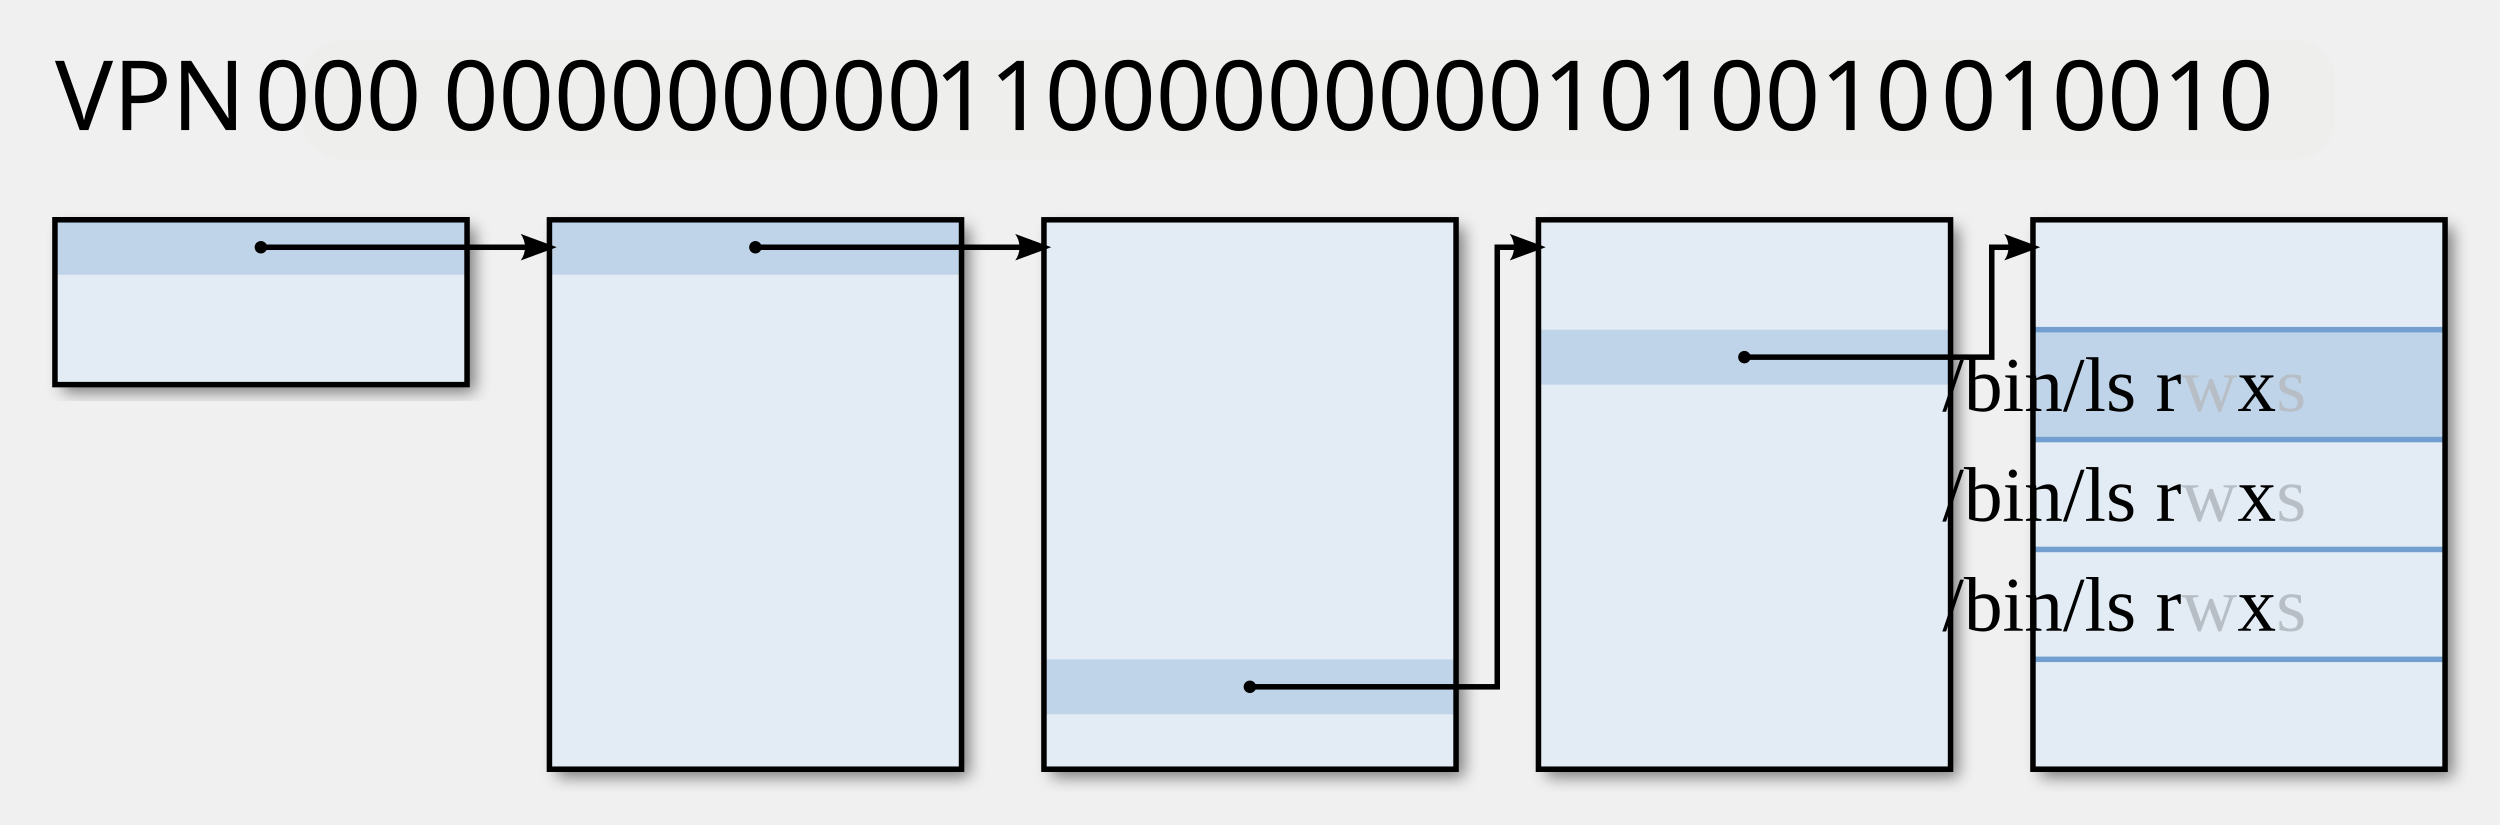
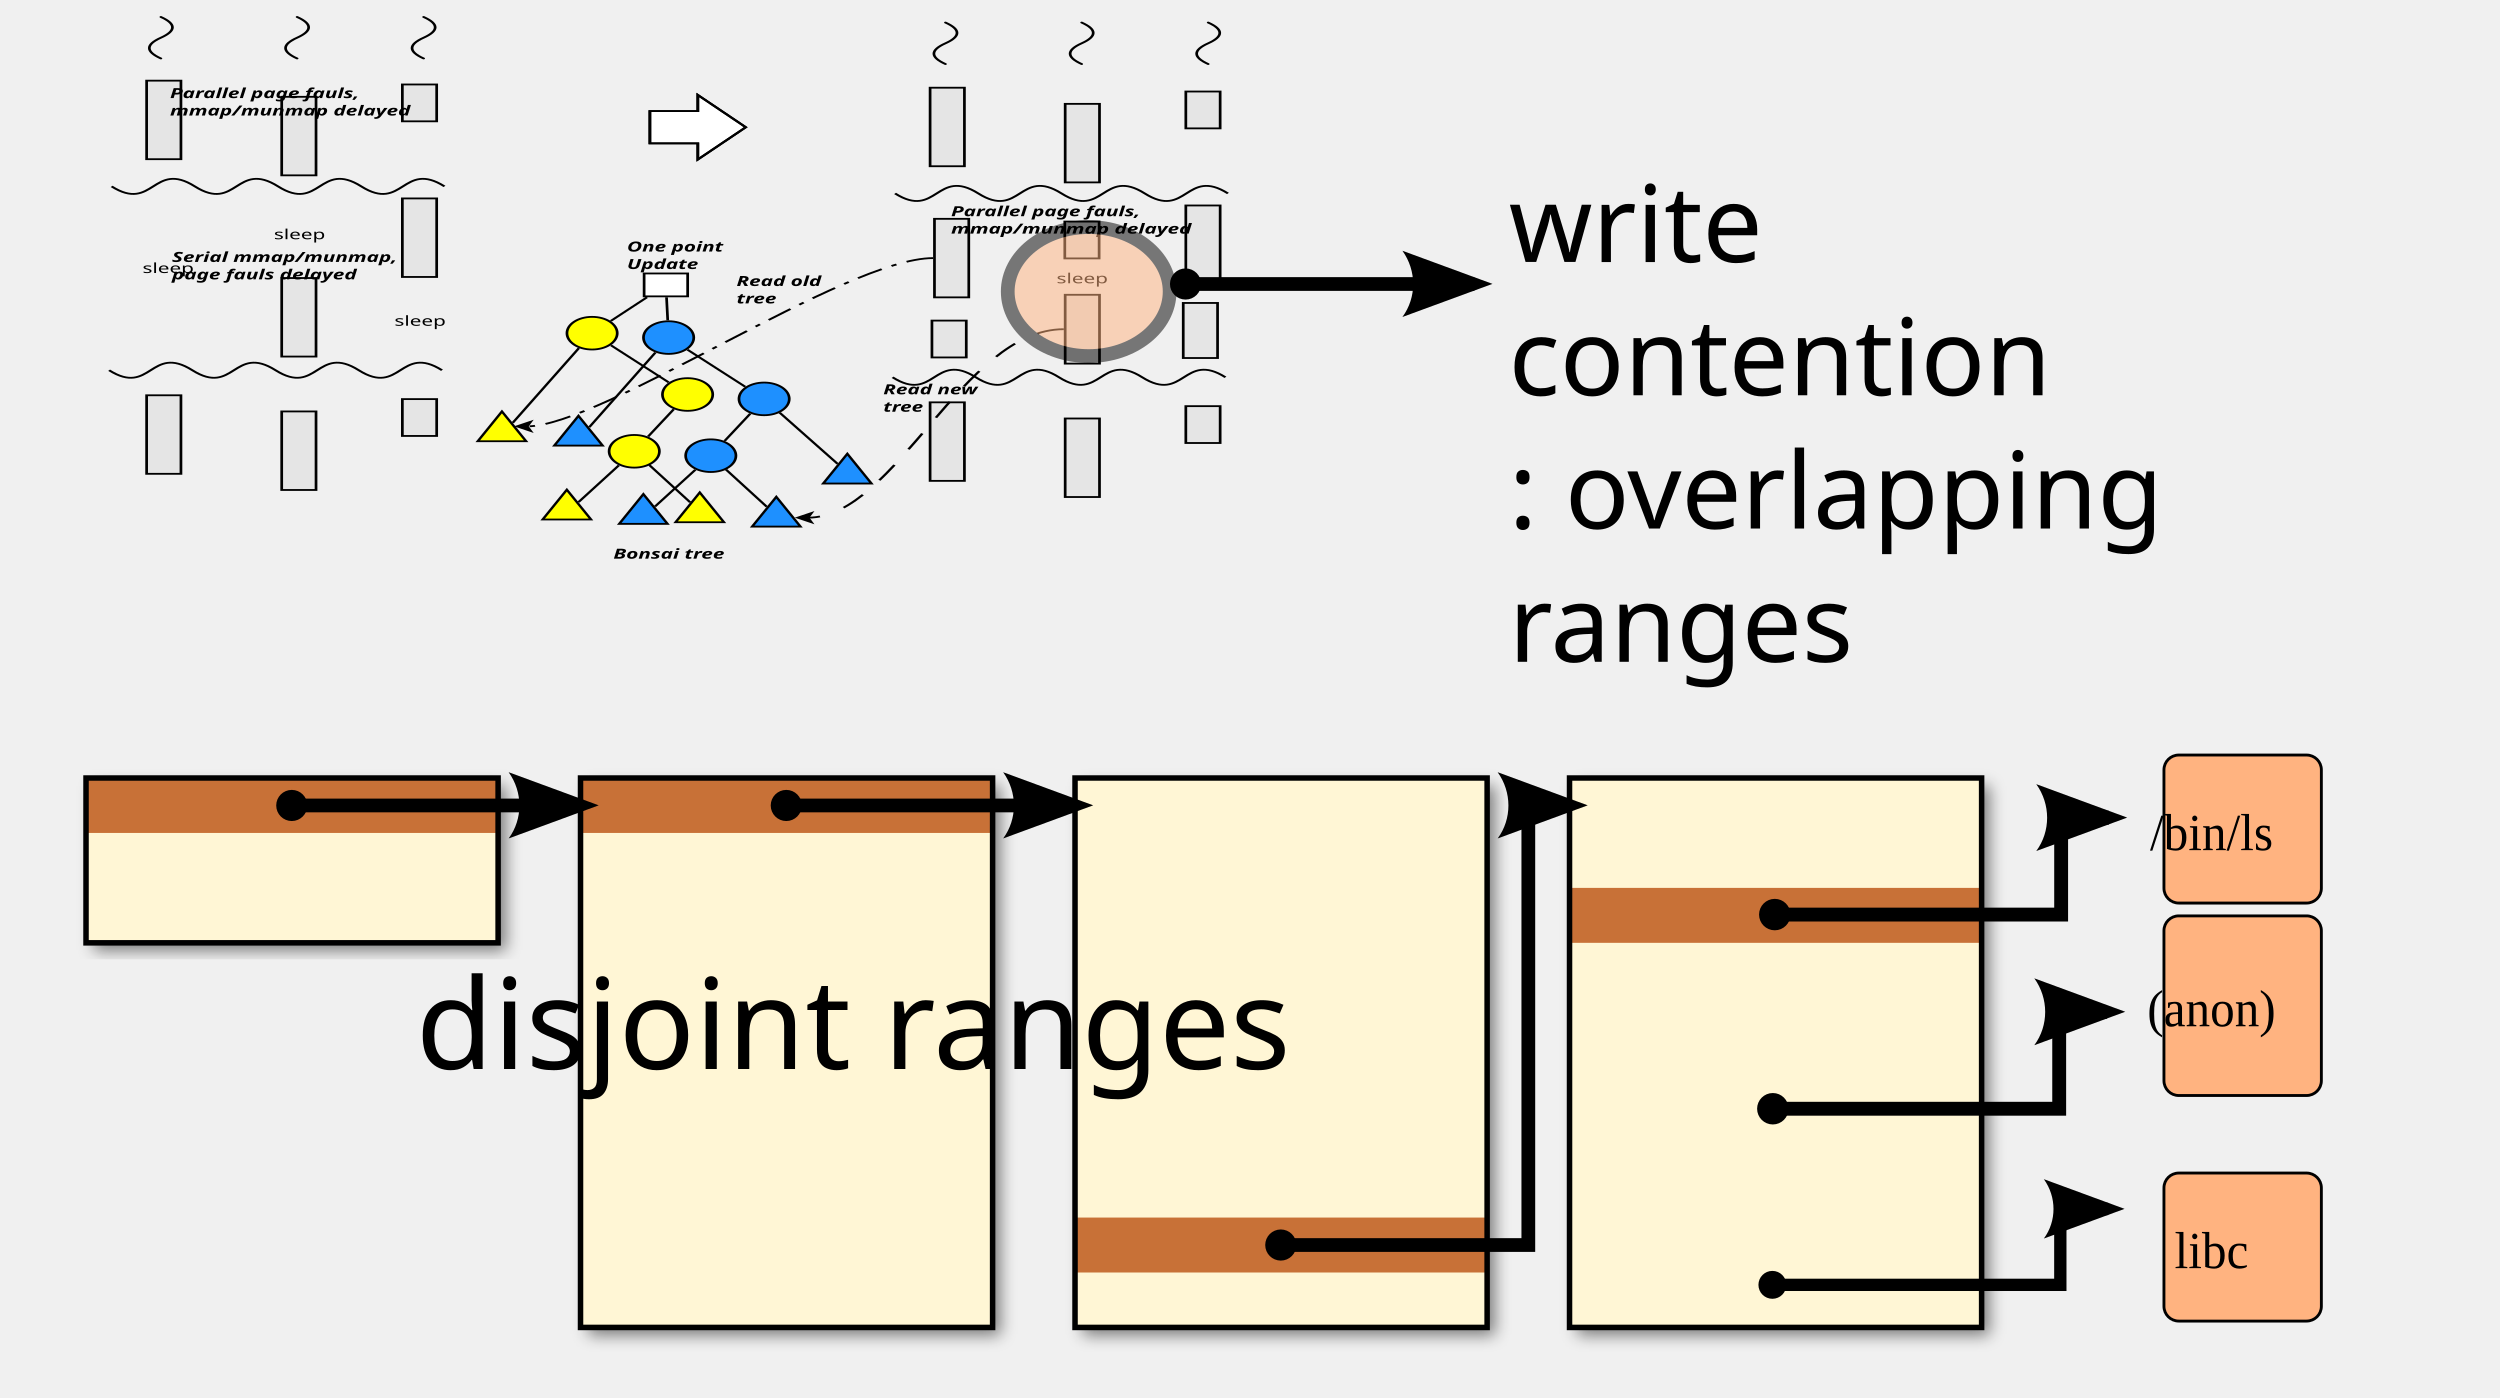
- <svg xmlns="http://www.w3.org/2000/svg" xmlns:xlink="http://www.w3.org/1999/xlink" width="322.441" height="106.299" id="svg2" version="1.1">
+ <svg xmlns="http://www.w3.org/2000/svg" xmlns:xlink="http://www.w3.org/1999/xlink" width="322.441" height="180.299" id="svg2" version="1.1">
  <defs id="defs4">
    <marker orient="auto" refY="0" refX="0" id="DotS" style="overflow:visible">
      <path id="path6905" d="m -2.5,-1 c 0,2.76 -2.24,5 -5,5 -2.76,0 -5,-2.24 -5,-5 0,-2.76 2.24,-5 5,-5 2.76,0 5,2.24 5,5 z" style="fill-rule:evenodd;stroke:#000000;stroke-width:1pt" transform="matrix(0.2,0,0,0.2,1.48,0.2)" />
    </marker>
    <marker orient="auto" refY="0" refX="0" id="Arrow2Mend" style="overflow:visible">
      <path id="path3843" style="font-size:12px;fill-rule:evenodd;stroke-width:0.625;stroke-linejoin:round" d="M 8.719,4.034 -2.207,0.016 8.719,-4.002 c -1.745,2.372 -1.735,5.617 -6e-7,8.035 z" transform="scale(-0.6,-0.6)" />
    </marker>
-     <filter id="filter9186" style="color-interpolation-filters:sRGB;">
+     <filter id="filter9186" style="color-interpolation-filters:sRGB">
      <feFlood id="feFlood9188" flood-opacity="0.5" flood-color="rgb(0,0,0)" result="flood" />
      <feComposite id="feComposite9190" in2="SourceGraphic" in="flood" operator="in" result="composite1" />
-       <feGaussianBlur id="feGaussianBlur9192" in="composite" stdDeviation="1" result="blur" />
+       <feGaussianBlur id="feGaussianBlur9192" stdDeviation="1" result="blur" />
      <feOffset id="feOffset9194" dx="1" dy="1" result="offset" />
    </filter>
-     <filter id="filter9200" style="color-interpolation-filters:sRGB;">
+     <filter id="filter9200" style="color-interpolation-filters:sRGB">
      <feFlood id="feFlood9202" flood-opacity="0.5" flood-color="rgb(0,0,0)" result="flood" />
      <feComposite id="feComposite9204" in2="SourceGraphic" in="flood" operator="in" result="composite1" />
-       <feGaussianBlur id="feGaussianBlur9206" in="composite" stdDeviation="1" result="blur" />
+       <feGaussianBlur id="feGaussianBlur9206" stdDeviation="1" result="blur" />
      <feOffset id="feOffset9208" dx="1" dy="1" result="offset" />
    </filter>
  </defs>
-   <g id="layer1" transform="translate(2.532799,31.3862)" style="display:inline">
-     <rect style="color:#000000;fill:#eeeeec;fill-opacity:1;stroke:none;stroke-width:0.709;marker:none;visibility:visible;display:inline;overflow:visible;enable-background:accumulate" id="rect5927" width="262.205" height="15.298" x="36.444" y="-26.157" ry="5" />
-     <text xml:space="preserve" style="font-size:12.5px;font-style:normal;font-variant:normal;font-weight:normal;font-stretch:normal;text-align:start;line-height:125%;letter-spacing:0px;word-spacing:0px;writing-mode:lr-tb;text-anchor:start;fill:#000000;fill-opacity:1;stroke:none;font-family:Minion Pro;-inkscape-font-specification:Minion Pro" x="4.554" y="-14.614" id="text3071">
-       <tspan id="tspan3073" x="4.554" y="-14.614">VPN</tspan>
-     </text>
-     <text xml:space="preserve" style="font-size:12.5px;font-style:normal;font-variant:normal;font-weight:300;font-stretch:normal;text-align:center;line-height:125%;letter-spacing:0px;word-spacing:0px;writing-mode:lr-tb;text-anchor:middle;fill:#000000;fill-opacity:1;stroke:none;font-family:Minion Pro;-inkscape-font-specification:Minion Pro" x="49.202" y="-14.614" id="text3075">
-       <tspan id="tspan3077" x="49.202" y="-14.614">000</tspan>
-     </text>
-     <text xml:space="preserve" style="font-size:12.5px;font-style:normal;font-variant:normal;font-weight:300;font-stretch:normal;text-align:center;line-height:125%;letter-spacing:0px;word-spacing:0px;writing-mode:lr-tb;text-anchor:middle;fill:#000000;fill-opacity:1;stroke:none;font-family:Minion Pro;-inkscape-font-specification:Minion Pro" x="94.924" y="-14.614" id="text3079">
-       <tspan id="tspan3081" x="94.924" y="-14.614">000000000</tspan>
-     </text>
-     <text xml:space="preserve" style="font-size:12.5px;font-style:normal;font-variant:normal;font-weight:300;font-stretch:normal;text-align:center;line-height:125%;letter-spacing:0px;word-spacing:0px;writing-mode:lr-tb;text-anchor:middle;fill:#000000;fill-opacity:1;stroke:none;font-family:Minion Pro;-inkscape-font-specification:Minion Pro" x="158.241" y="-14.614" id="text3083">
-       <tspan id="tspan3085" x="158.241" y="-14.614">110000000</tspan>
-     </text>
-     <text xml:space="preserve" style="font-size:12.5px;font-style:normal;font-variant:normal;font-weight:300;font-stretch:normal;text-align:center;line-height:125%;letter-spacing:0px;word-spacing:0px;writing-mode:lr-tb;text-anchor:middle;fill:#000000;fill-opacity:1;stroke:none;font-family:Minion Pro;-inkscape-font-specification:Minion Pro" x="222.483" y="-14.614" id="text3087">
-       <tspan id="tspan3089" x="222.483" y="-14.614">001010010</tspan>
-     </text>
-     <text xml:space="preserve" style="font-size:12.5px;font-style:normal;font-variant:normal;font-weight:300;font-stretch:normal;text-align:center;line-height:125%;letter-spacing:0px;word-spacing:0px;writing-mode:lr-tb;text-anchor:middle;fill:#000000;fill-opacity:1;stroke:none;font-family:Minion Pro;-inkscape-font-specification:Minion Pro" x="277.388" y="-14.614" id="text3091">
-       <tspan id="tspan3093" x="277.388" y="-14.614">010010</tspan>
-     </text>
-     <g id="g6786" transform="translate(-7.086614,120.4725)">
-       <use x="0" y="0" xlink:href="#rect5742" id="use9136" style="filter:url(#filter9186)" />
-       <rect y="-144.772" x="-73.399" height="70.866" width="53.15" id="rect5742" style="color:#000000;fill:#e3ecf5;fill-opacity:1;stroke:none;stroke-width:0.709;marker:none;visibility:visible;display:inline;overflow:visible;enable-background:accumulate" />
-     </g>
-     <rect style="color:#000000;fill:#c0d4e9;fill-opacity:1;fill-rule:nonzero;stroke:none;stroke-width:0.709;marker:none;visibility:visible;display:inline;overflow:visible;enable-background:accumulate" id="rect3892" width="53.15" height="7.087" x="-80.486" y="-20.756" />
-     <rect y="-24.299" x="-80.486" height="70.866" width="53.15" id="rect2987" style="color:#000000;fill:none;stroke:#000000;stroke-width:0.709;stroke-linecap:round;stroke-linejoin:miter;stroke-miterlimit:4;stroke-opacity:1;stroke-dasharray:none;stroke-dashoffset:0;marker:none;visibility:visible;display:inline;overflow:visible;enable-background:accumulate" />
-     <g id="use6790" transform="translate(74.40944,141.7323)">
-       <use x="0" y="0" xlink:href="#rect6802" id="use9198" style="filter:url(#filter9200)" />
-       <rect style="color:#000000;fill:#e3ecf5;fill-opacity:1;stroke:none;stroke-width:0.709;marker:none;visibility:visible;display:inline;overflow:visible;enable-background:accumulate" id="rect6802" width="53.15" height="21.26" x="-69.856" y="-144.772" />
-     </g>
-     <use x="0" y="0" xlink:href="#rect3892" id="use6794" transform="translate(85.03937,17.71651)" width="990" height="765" />
-     <rect style="color:#000000;fill:none;stroke:#000000;stroke-width:0.709;stroke-linecap:round;stroke-linejoin:miter;stroke-miterlimit:4;stroke-opacity:1;stroke-dasharray:none;stroke-dashoffset:0;marker:none;visibility:visible;display:inline;overflow:visible;enable-background:accumulate" id="use6792" width="53.15" height="21.26" x="4.554" y="-3.04" />
-     <use x="0" y="0" xlink:href="#g6786" id="use6830" transform="translate(148.8189,21.25984)" width="990" height="765" />
-     <use x="0" y="0" xlink:href="#rect3892" id="use8464" transform="translate(148.8189,17.71651)" width="990" height="765" />
-     <use x="0" y="0" xlink:href="#rect2987" id="use8460" transform="translate(148.8189,21.25984)" width="990" height="765" />
-     <use x="0" y="0" xlink:href="#g6786" id="use8462" transform="translate(212.5984,21.25984)" width="990" height="765" />
-     <use height="765" width="990" transform="translate(212.5984,74.40945)" id="use8670" xlink:href="#rect3892" y="0" x="0" />
-     <use x="0" y="0" xlink:href="#rect2987" id="use8666" transform="translate(212.5984,21.25965)" width="495" height="990" />
-     <path id="path8668" d="m 94.908,0.504 37.205,1.8e-4" style="fill:none;stroke:#000000;stroke-width:0.709;stroke-linecap:butt;stroke-linejoin:miter;stroke-miterlimit:4;stroke-opacity:1;stroke-dasharray:none;marker-start:url(#DotS);marker-end:url(#Arrow2Mend)" />
-     <use height="765" width="990" transform="translate(276.3779,21.25984)" id="use8674" xlink:href="#g6786" y="0" x="0" />
-     <use x="0" y="0" xlink:href="#rect3892" id="use9078" transform="translate(276.3779,31.88976)" width="990" height="765" />
-     <use height="990" width="495" transform="translate(276.3779,21.25965)" id="use8676" xlink:href="#rect2987" y="0" x="0" />
-     <path style="fill:none;stroke:#000000;stroke-width:0.709;stroke-linecap:butt;stroke-linejoin:miter;stroke-miterlimit:4;stroke-opacity:1;stroke-dasharray:none;marker-start:url(#DotS);marker-end:url(#Arrow2Mend)" d="m 31.129,0.504 37.205,1.8e-4" id="path6832" />
-     <path style="fill:none;stroke:#000000;stroke-width:0.709;stroke-linecap:butt;stroke-linejoin:miter;stroke-miterlimit:4;stroke-opacity:1;stroke-dasharray:none;marker-start:url(#DotS);marker-end:url(#Arrow2Mend)" d="m 158.688,57.196 31.89,0 0,-56.693 5.315,0" id="path8672" />
-     <use x="0" y="0" xlink:href="#g6786" id="use9080" transform="translate(340.1575,21.25984)" width="990" height="765" />
-     <rect y="11.133" x="259.672" height="14.173" width="53.15" id="use9110" style="color:#000000;fill:#c0d4e9;fill-opacity:1;fill-rule:nonzero;stroke:none;stroke-width:0.709;marker:none;visibility:visible;display:inline;overflow:visible;enable-background:accumulate" />
-     <path style="fill:none;stroke:#729fcf;stroke-width:0.709;stroke-linecap:butt;stroke-linejoin:miter;stroke-miterlimit:4;stroke-opacity:1;stroke-dasharray:none" d="m 259.672,11.133 53.15,0" id="path9128" />
-     <path id="path9130" d="m 259.672,25.307 53.15,0" style="fill:none;stroke:#729fcf;stroke-width:0.709;stroke-linecap:butt;stroke-linejoin:miter;stroke-miterlimit:4;stroke-opacity:1;stroke-dasharray:none" />
-     <path style="fill:none;stroke:#729fcf;stroke-width:0.709;stroke-linecap:butt;stroke-linejoin:miter;stroke-miterlimit:4;stroke-opacity:1;stroke-dasharray:none" d="m 259.672,39.48 53.15,0" id="path9132" />
-     <path id="path9134" d="m 259.672,53.653 53.15,0" style="fill:none;stroke:#729fcf;stroke-width:0.709;stroke-linecap:butt;stroke-linejoin:miter;stroke-miterlimit:4;stroke-opacity:1;stroke-dasharray:none" />
-     <use x="0" y="0" xlink:href="#rect2987" id="use9082" transform="translate(340.1575,21.25965)" width="495" height="990" />
-     <path id="path9084" d="m 222.467,14.677 31.89,0 0,-14.173 5.315,0" style="fill:none;stroke:#000000;stroke-width:0.709;stroke-linecap:butt;stroke-linejoin:miter;stroke-miterlimit:4;stroke-opacity:1;stroke-dasharray:none;marker-start:url(#DotS);marker-end:url(#Arrow2Mend)" />
-     <text xml:space="preserve" style="font-size:10px;font-style:normal;font-variant:normal;font-weight:300;font-stretch:normal;text-align:center;line-height:125%;letter-spacing:0px;word-spacing:0px;writing-mode:lr-tb;text-anchor:middle;fill:#000000;fill-opacity:1;stroke:none;font-family:Times New Roman;-inkscape-font-specification:Times New Roman" x="286.454" y="21.623" id="text9086">
-       <tspan id="tspan9088" x="286.454" y="21.623">/bin/ls r<tspan style="fill:#b7bec5;fill-opacity:1" id="tspan9090">w</tspan>x<tspan style="fill:#b7bec5;fill-opacity:1" id="tspan9108">s</tspan>
-       </tspan>
-     </text>
-     <use x="0" y="0" xlink:href="#text9086" id="use9124" transform="translate(4.0513502e-8,14.17322)" width="495" height="990" />
-     <use height="990" width="495" transform="translate(4.0513502e-8,28.34645)" id="use9126" xlink:href="#text9086" y="0" x="0" />
+   <g id="layer1" transform="translate(2.532799,105.3862)" style="display:inline">
+     <g id="use6790" transform="translate(78.41638,139.7288)" style="fill:#fff6d5">
+       <use x="0" y="0" xlink:href="#rect6802" id="use9198" style="fill:#fff6d5;filter:url(#filter9200)" width="100%" height="100%" />
+       <rect style="color:#000000;display:inline;overflow:visible;visibility:visible;fill:#fff6d5;fill-opacity:1;stroke:none;stroke-width:0.709;marker:none;enable-background:accumulate" id="rect6802" width="53.15" height="21.26" x="-69.856" y="-144.772" />
+     </g>
+     <rect y="-5.043" x="8.561" height="7.087" width="53.15" id="use6794" style="color:#000000;display:inline;overflow:visible;visibility:visible;fill:#c87137;fill-opacity:1;fill-rule:nonzero;stroke:none;stroke-width:0.709;marker:none;enable-background:accumulate" />
+     <rect style="color:#000000;display:inline;overflow:visible;visibility:visible;fill:none;stroke:#000000;stroke-width:0.709;stroke-linecap:round;stroke-linejoin:miter;stroke-miterlimit:4;stroke-dasharray:none;stroke-dashoffset:0;stroke-opacity:1;marker:none;enable-background:accumulate" id="use6792" width="53.15" height="21.26" x="8.561" y="-5.043" />
+     <g transform="translate(145.7392,139.7288)" id="use6830" style="fill:#fff6d5">
+       <rect style="color:#000000;display:inline;overflow:visible;visibility:visible;fill:#fff6d5;fill-opacity:1;stroke:none;stroke-width:0.709;marker:none;filter:url(#filter9186);enable-background:accumulate" id="use4356" width="53.15" height="70.866" x="-73.399" y="-144.772" />
+       <rect style="color:#000000;display:inline;overflow:visible;visibility:visible;fill:#fff6d5;fill-opacity:1;stroke:none;stroke-width:0.709;marker:none;enable-background:accumulate" id="rect4358" width="53.15" height="70.866" x="-73.399" y="-144.772" />
+     </g>
+     <rect y="-5.043" x="72.34" height="7.087" width="53.15" id="use8464" style="color:#000000;display:inline;overflow:visible;visibility:visible;fill:#c87137;fill-opacity:1;fill-rule:nonzero;stroke:none;stroke-width:0.709;marker:none;enable-background:accumulate" />
+     <rect style="color:#000000;display:inline;overflow:visible;visibility:visible;fill:none;stroke:#000000;stroke-width:0.709;stroke-linecap:round;stroke-linejoin:miter;stroke-miterlimit:4;stroke-dasharray:none;stroke-dashoffset:0;stroke-opacity:1;marker:none;enable-background:accumulate" id="use8460" width="53.15" height="70.866" x="72.34" y="-5.043" />
+     <g transform="translate(209.5188,139.7288)" id="use8462" style="fill:#fff6d5">
+       <rect style="color:#000000;display:inline;overflow:visible;visibility:visible;fill:#fff6d5;fill-opacity:1;stroke:none;stroke-width:0.709;marker:none;filter:url(#filter9186);enable-background:accumulate" id="use4362" width="53.15" height="70.866" x="-73.399" y="-144.772" />
+       <rect style="color:#000000;display:inline;overflow:visible;visibility:visible;fill:#fff6d5;fill-opacity:1;stroke:none;stroke-width:0.709;marker:none;enable-background:accumulate" id="rect4364" width="53.15" height="70.866" x="-73.399" y="-144.772" />
+     </g>
+     <rect y="51.65" x="136.12" height="7.087" width="53.15" id="use8670" style="color:#000000;display:inline;overflow:visible;visibility:visible;fill:#c87137;fill-opacity:1;fill-rule:nonzero;stroke:none;stroke-width:0.709;marker:none;enable-background:accumulate" />
+     <rect style="color:#000000;display:inline;overflow:visible;visibility:visible;fill:none;stroke:#000000;stroke-width:0.709;stroke-linecap:round;stroke-linejoin:miter;stroke-miterlimit:4;stroke-dasharray:none;stroke-dashoffset:0;stroke-opacity:1;marker:none;enable-background:accumulate" id="use8666" width="53.15" height="70.866" x="136.12" y="-5.043" />
+     <path id="path8668" d="m 98.915,-1.5 37.205,1.8e-4" style="fill:none;stroke:#000000;stroke-width:1.772;stroke-linecap:butt;stroke-linejoin:miter;stroke-miterlimit:3.5;stroke-dasharray:none;stroke-dashoffset:0;stroke-opacity:1;marker-start:url(#DotS);marker-end:url(#Arrow2Mend)" />
+     <g transform="translate(273.2983,139.7288)" id="use8674" style="fill:#fff6d5">
+       <rect style="color:#000000;display:inline;overflow:visible;visibility:visible;fill:#fff6d5;fill-opacity:1;stroke:none;stroke-width:0.709;marker:none;filter:url(#filter9186);enable-background:accumulate" id="use4368" width="53.15" height="70.866" x="-73.399" y="-144.772" />
+       <rect style="color:#000000;display:inline;overflow:visible;visibility:visible;fill:#fff6d5;fill-opacity:1;stroke:none;stroke-width:0.709;marker:none;enable-background:accumulate" id="rect4370" width="53.15" height="70.866" x="-73.399" y="-144.772" />
+     </g>
+     <rect y="9.13" x="199.899" height="7.087" width="53.15" id="use9078" style="color:#000000;display:inline;overflow:visible;visibility:visible;fill:#c87137;fill-opacity:1;fill-rule:nonzero;stroke:none;stroke-width:0.709;marker:none;enable-background:accumulate" />
+     <rect style="color:#000000;display:inline;overflow:visible;visibility:visible;fill:none;stroke:#000000;stroke-width:0.709;stroke-linecap:round;stroke-linejoin:miter;stroke-miterlimit:4;stroke-dasharray:none;stroke-dashoffset:0;stroke-opacity:1;marker:none;enable-background:accumulate" id="use8676" width="53.15" height="70.866" x="199.899" y="-5.043" />
+     <path style="fill:none;stroke:#000000;stroke-width:1.772;stroke-linecap:butt;stroke-linejoin:miter;stroke-miterlimit:3.5;stroke-dasharray:none;stroke-dashoffset:0;stroke-opacity:1;marker-start:url(#DotS);marker-end:url(#Arrow2Mend)" d="m 35.136,-1.5 37.205,1.8e-4" id="path6832" />
+     <path style="fill:none;stroke:#000000;stroke-width:1.772;stroke-linecap:butt;stroke-linejoin:miter;stroke-miterlimit:3.5;stroke-dasharray:none;stroke-dashoffset:0;stroke-opacity:1;marker-start:url(#DotS);marker-end:url(#Arrow2Mend)" d="m 162.695,55.193 31.89,0 0,-56.693 5.315,0" id="path8672" />
+     <path id="path9084" d="m 226.407,12.573 36.899,0 0,-12.492 6.15,0" style="fill:none;stroke:#000000;stroke-width:1.789;stroke-linecap:butt;stroke-linejoin:miter;stroke-miterlimit:3.5;stroke-dasharray:none;stroke-dashoffset:0;stroke-opacity:1;marker-start:url(#DotS);marker-end:url(#Arrow2Mend)" />
+     <rect ry="1.909" y="-8.004" x="276.566" height="19.092" width="20.303" id="rect5798" style="color:#000000;display:inline;overflow:visible;visibility:visible;fill:#ffb380;fill-opacity:1;fill-rule:nonzero;stroke:#000000;stroke-width:0.371;stroke-linecap:round;stroke-linejoin:miter;stroke-miterlimit:4;stroke-dasharray:none;stroke-dashoffset:0;stroke-opacity:1;marker:none;enable-background:accumulate" />
+     <text id="text5800" y="4.139" x="295.514" style="font-style:normal;font-variant:normal;font-weight:normal;font-stretch:normal;font-size:6.537px;line-height:125%;font-family:cmr10;-inkscape-font-specification:cmr10;text-align:center;letter-spacing:0px;word-spacing:0px;text-anchor:middle;display:inline;fill:#000000;fill-opacity:1;stroke:none" xml:space="preserve" transform="scale(0.9705903,1.030301)">
+       <tspan id="tspan5804" y="4.139" x="295.514" style="font-size:6.537px;font-family:'Times New Roman';-inkscape-font-specification:'Times New Roman'">/bin/ls</tspan>
+     </text>
+     <rect style="color:#000000;display:inline;overflow:visible;visibility:visible;fill:#ffb380;fill-opacity:1;fill-rule:nonzero;stroke:#000000;stroke-width:0.371;stroke-linecap:round;stroke-linejoin:miter;stroke-miterlimit:4;stroke-dasharray:none;stroke-dashoffset:0;stroke-opacity:1;marker:none;enable-background:accumulate" id="rect5881" width="20.303" height="23.169" x="276.566" y="12.74" ry="1.909" />
+     <text xml:space="preserve" style="font-style:normal;font-variant:normal;font-weight:normal;font-stretch:normal;font-size:6.537px;line-height:125%;font-family:cmr10;-inkscape-font-specification:cmr10;text-align:center;letter-spacing:0px;word-spacing:0px;text-anchor:middle;display:inline;fill:#000000;fill-opacity:1;stroke:none" x="295.514" y="26.184" id="text5883" transform="scale(0.9705903,1.030301)">
+       <tspan style="font-size:6.537px;font-family:'Times New Roman';-inkscape-font-specification:'Times New Roman'" x="295.514" y="26.184" id="tspan5885">(anon)</tspan>
+     </text>
+     <rect style="color:#000000;display:inline;overflow:visible;visibility:visible;fill:#ffb380;fill-opacity:1;fill-rule:nonzero;stroke:#000000;stroke-width:0.371;stroke-linecap:round;stroke-linejoin:miter;stroke-miterlimit:4;stroke-dasharray:none;stroke-dashoffset:0;stroke-opacity:1;marker:none;enable-background:accumulate" id="rect5897" width="20.303" height="19.092" x="276.566" y="45.909" ry="1.909" />
+     <text xml:space="preserve" style="font-style:normal;font-variant:normal;font-weight:normal;font-stretch:normal;font-size:6.537px;line-height:125%;font-family:cmr10;-inkscape-font-specification:cmr10;text-align:center;letter-spacing:0px;word-spacing:0px;text-anchor:middle;display:inline;fill:#000000;fill-opacity:1;stroke:none" x="295.514" y="56.467" id="text5899" transform="scale(0.9705903,1.030301)">
+       <tspan style="font-size:6.537px;font-family:'Times New Roman';-inkscape-font-specification:'Times New Roman'" x="295.514" y="56.467" id="tspan5901">libc</tspan>
+     </text>
+     <path style="fill:none;stroke:#000000;stroke-width:1.789;stroke-linecap:butt;stroke-linejoin:miter;stroke-miterlimit:3.5;stroke-dasharray:none;stroke-dashoffset:0;stroke-opacity:1;marker-start:url(#DotS);marker-end:url(#Arrow2Mend)" d="m 226.156,37.616 36.899,0 0,-12.492 6.15,0" id="path4403" />
+     <path id="path4405" d="m 226.095,60.329 37.105,0 0,-9.786 6.184,0" style="fill:none;stroke:#000000;stroke-width:1.588;stroke-linecap:butt;stroke-linejoin:miter;stroke-miterlimit:3.5;stroke-dasharray:none;stroke-dashoffset:0;stroke-opacity:1;marker-start:url(#DotS);marker-end:url(#Arrow2Mend)" />
+     <g id="g4857" transform="matrix(0.1754892,0,0,0.1180949,-100.0687,-160.24)">
+       <path id="path4521" d="m 674.035,483.03 c 11.325,7.55 11.325,15.1 0,22.65 -11.325,7.55 -11.325,15.1 0,22.65" style="fill:none;fill-opacity:0;stroke:#000000;stroke-width:2;stroke-linecap:round" />
+       <path id="path4523" d="m 774.149,483.03 c 11.325,7.55 11.325,15.1 0,22.65 -11.325,7.55 -11.325,15.1 0,22.65" style="fill:none;fill-opacity:0;stroke:#000000;stroke-width:2;stroke-linecap:round" />
+       <path id="path4525" d="m 867.133,483.03 c 11.325,7.55 11.325,15.1 0,22.65 -11.325,7.55 -11.325,15.1 0,22.65" style="fill:none;fill-opacity:0;stroke:#000000;stroke-width:2;stroke-linecap:round" />
+       <path id="path4527" d="m 1250.66,489.128 c 11.33,7.55 11.33,15.1 0,22.65 -11.32,7.55 -11.32,15.1 0,22.65" style="fill:none;fill-opacity:0;stroke:#000000;stroke-width:2;stroke-linecap:round" />
+       <path id="path4529" d="m 1350.78,489.128 c 11.32,7.55 11.32,15.1 0,22.65 -11.33,7.55 -11.33,15.1 0,22.65" style="fill:none;fill-opacity:0;stroke:#000000;stroke-width:2;stroke-linecap:round" />
+       <path id="path4531" d="m 1443.76,489.128 c 11.33,7.55 11.33,15.1 0,22.65 -11.32,7.55 -11.32,15.1 0,22.65" style="fill:none;fill-opacity:0;stroke:#000000;stroke-width:2;stroke-linecap:round" />
+       <g id="g4533">
+         <ellipse id="ellipse4535" ry="17.831" rx="18.48" cy="833.166" cx="1047.2" style="fill:#1e90ff" />
+         <ellipse id="ellipse4537" ry="17.831" rx="18.48" cy="833.166" cx="1047.2" style="fill:none;fill-opacity:0;stroke:#000000;stroke-width:2" />
+       </g>
+       <g id="g4539">
+         <polygon id="polygon4541" points="980.94,918.654 998.69,951.154 963.19,951.154 " style="fill:#1e90ff" />
+         <polygon id="polygon4543" points="980.94,918.654 998.69,951.154 963.19,951.154 " style="fill:none;fill-opacity:0;stroke:#000000;stroke-width:2" />
+       </g>
+       <g id="g4545">
+         <polygon id="polygon4547" points="1028.64,1004.13 1046.39,1036.63 1010.89,1036.63 " style="fill:#1e90ff" />
+         <polygon id="polygon4549" points="1028.64,1004.13 1046.39,1036.63 1010.89,1036.63 " style="fill:none;fill-opacity:0;stroke:#000000;stroke-width:2" />
+       </g>
+       <g id="g4551">
+         <polygon id="polygon4553" points="1126.34,1007.1 1144.09,1039.6 1108.59,1039.6 " style="fill:#1e90ff" />
+         <polygon id="polygon4555" points="1126.34,1007.1 1144.09,1039.6 1108.59,1039.6 " style="fill:none;fill-opacity:0;stroke:#000000;stroke-width:2" />
+       </g>
+       <g id="g4557">
+         <ellipse id="ellipse4559" ry="17.831" rx="18.48" cy="962.156" cx="1078.19" style="fill:#1e90ff" />
+         <ellipse id="ellipse4561" ry="17.831" rx="18.48" cy="962.156" cx="1078.19" style="fill:none;fill-opacity:0;stroke:#000000;stroke-width:2" />
+       </g>
+       <g id="g4563">
+         <ellipse id="ellipse4565" ry="17.831" rx="18.48" cy="900.13" cx="1117.39" style="fill:#1e90ff" />
+         <ellipse id="ellipse4567" ry="17.831" rx="18.48" cy="900.13" cx="1117.39" style="fill:none;fill-opacity:0;stroke:#000000;stroke-width:2" />
+       </g>
+       <g id="g4569">
+         <polygon id="polygon4571" points="1178.54,960.08 1196.29,992.58 1160.79,992.58 " style="fill:#1e90ff" />
+         <polygon id="polygon4573" points="1178.54,960.08 1196.29,992.58 1160.79,992.58 " style="fill:none;fill-opacity:0;stroke:#000000;stroke-width:2" />
+       </g>
+       <line id="line4575" y2="946.089" x2="1088.34" y1="916.196" x1="1107.24" style="fill:none;fill-opacity:0;stroke:#000000;stroke-width:2" />
+       <line id="line4577" y2="971.099" x2="1171.39" y1="915.151" x1="1128.82" style="fill:none;fill-opacity:0;stroke:#000000;stroke-width:2" />
+       <line id="line4579" y2="1017.92" x2="1119.31" y1="977.229" x1="1089.31" style="fill:none;fill-opacity:0;stroke:#000000;stroke-width:2" />
+       <line id="line4581" y2="1017.7" x2="1037.19" y1="977.491" x1="1066.87" style="fill:none;fill-opacity:0;stroke:#000000;stroke-width:2" />
+       <line id="line4583" y2="931.085" x2="988.863" y1="849.47" x1="1037.49" style="fill:none;fill-opacity:0;stroke:#000000;stroke-width:2" />
+       <line id="line4585" y2="886.899" x2="1103.52" y1="846.396" x1="1061.07" style="fill:none;fill-opacity:0;stroke:#000000;stroke-width:2" />
+       <g id="g4587">
+         <rect id="rect4589" height="25" width="32" y="763.156" x="1029.19" style="fill:#ffffff" />
+         <rect id="rect4591" height="25" width="32" y="763.156" x="1029.19" style="fill:none;fill-opacity:0;stroke:#000000;stroke-width:2" />
+       </g>
+       <line id="line4593" y2="814.344" x2="1046.54" y1="789.149" x1="1045.66" style="fill:none;fill-opacity:0;stroke:#000000;stroke-width:2" />
+       <g id="g4595">
+         <rect id="rect4597" height="85.771" width="25.227" y="552.576" x="663.558" style="fill:#e5e5e5" />
+         <rect id="rect4599" height="85.771" width="25.227" y="552.576" x="663.558" style="fill:none;fill-opacity:0;stroke:#000000;stroke-width:2" />
+       </g>
+       <g id="g4601">
+         <rect id="rect4603" height="85.771" width="25.227" y="570.218" x="762.836" style="fill:#e5e5e5" />
+         <rect id="rect4605" height="85.771" width="25.227" y="570.218" x="762.836" style="fill:none;fill-opacity:0;stroke:#000000;stroke-width:2" />
+       </g>
+       <g id="g4607">
+         <rect id="rect4609" height="40.244" width="25.227" y="556.748" x="851.506" style="fill:#e5e5e5" />
+         <rect id="rect4611" height="40.244" width="25.227" y="556.748" x="851.506" style="fill:none;fill-opacity:0;stroke:#000000;stroke-width:2" />
+       </g>
+       <g id="g4613">
+         <rect id="rect4615" height="85.771" width="25.227" y="681.198" x="851.506" style="fill:#e5e5e5" />
+         <rect id="rect4617" height="85.771" width="25.227" y="681.198" x="851.506" style="fill:none;fill-opacity:0;stroke:#000000;stroke-width:2" />
+       </g>
+       <path id="path4619" d="m 637.822,668.056 c 30.582,28.637 30.582,-28.638 61.164,0 30.583,28.637 30.583,-28.638 61.165,0 30.582,28.637 30.582,-28.638 61.164,0 30.583,28.637 30.583,-28.638 61.165,0" style="fill:none;fill-opacity:0;stroke:#000000;stroke-width:2" />
+       <g id="g4621">
+         <rect id="rect4623" height="85.771" width="25.227" y="768.136" x="762.836" style="fill:#e5e5e5" />
+         <rect id="rect4625" height="85.771" width="25.227" y="768.136" x="762.836" style="fill:none;fill-opacity:0;stroke:#000000;stroke-width:2" />
+       </g>
+       <path id="path4627" d="m 635.984,868.838 c 30.582,28.637 30.582,-28.638 61.164,0 30.583,28.637 30.583,-28.638 61.165,0 30.582,28.637 30.582,-28.638 61.164,0 30.583,28.637 30.583,-28.638 61.165,0" style="fill:none;fill-opacity:0;stroke:#000000;stroke-width:2" />
+       <g id="g4629">
+         <rect id="rect4631" height="85.771" width="25.227" y="896.192" x="663.558" style="fill:#e5e5e5" />
+         <rect id="rect4633" height="85.771" width="25.227" y="896.192" x="663.558" style="fill:none;fill-opacity:0;stroke:#000000;stroke-width:2" />
+       </g>
+       <g id="g4635">
+         <rect id="rect4637" height="85.771" width="25.227" y="913.836" x="762.836" style="fill:#e5e5e5" />
+         <rect id="rect4639" height="85.771" width="25.227" y="913.836" x="762.836" style="fill:none;fill-opacity:0;stroke:#000000;stroke-width:2" />
+       </g>
+       <g id="g4641">
+         <rect id="rect4643" height="40.244" width="25.227" y="900.364" x="851.506" style="fill:#e5e5e5" />
+         <rect id="rect4645" height="40.244" width="25.227" y="900.364" x="851.506" style="fill:none;fill-opacity:0;stroke:#000000;stroke-width:2" />
+       </g>
+       <text id="text4647" y="762.63" x="660.53" style="font-style:normal;font-weight:normal;font-size:15.229px;font-family:sans-serif;text-anchor:start;fill:#000000" font-size="15.229">
+         <tspan id="tspan4649" y="762.63" x="660.53">sleep</tspan>
+       </text>
+       <text id="text4651" y="725.736" x="757.094" style="font-style:normal;font-weight:normal;font-size:15.229px;font-family:sans-serif;text-anchor:start;fill:#000000" font-size="15.229">
+         <tspan id="tspan4653" y="725.736" x="757.094">sleep</tspan>
+       </text>
+       <text id="text4655" y="820.276" x="845.688" style="font-style:normal;font-weight:normal;font-size:15.229px;font-family:sans-serif;text-anchor:start;fill:#000000" font-size="15.229">
+         <tspan id="tspan4657" y="820.276" x="845.688">sleep</tspan>
+       </text>
+       <g id="g4659">
+         <polygon id="polygon4661" points="1033.43,585.837 1033.43,621.067 1068.66,621.067 1068.66,638.682 1103.89,603.452 1068.66,568.222 1068.66,585.837 " style="fill:#ffffff" />
+         <polygon id="polygon4663" points="1033.43,585.837 1033.43,621.067 1068.66,621.067 1068.66,638.682 1103.89,603.452 1068.66,568.222 1068.66,585.837 " style="fill:none;fill-opacity:0;stroke:#000000;stroke-width:2" />
+         <polygon id="polygon4665" points="1033.43,585.837 1033.43,621.067 1068.66,621.067 1068.66,638.682 1103.89,603.452 1068.66,568.222 1068.66,585.837 " style="fill:none;fill-opacity:0;stroke:#000000;stroke-width:2" />
+       </g>
+       <g id="g4667">
+         <rect id="rect4669" height="85.771" width="25.227" y="560.276" x="1239.37" style="fill:#e5e5e5" />
+         <rect id="rect4671" height="85.771" width="25.227" y="560.276" x="1239.37" style="fill:none;fill-opacity:0;stroke:#000000;stroke-width:2" />
+       </g>
+       <g id="g4673">
+         <rect id="rect4675" height="85.771" width="25.227" y="577.918" x="1338.65" style="fill:#e5e5e5" />
+         <rect id="rect4677" height="85.771" width="25.227" y="577.918" x="1338.65" style="fill:none;fill-opacity:0;stroke:#000000;stroke-width:2" />
+       </g>
+       <g id="g4679">
+         <rect id="rect4681" height="40.244" width="25.227" y="564.448" x="1427.32" style="fill:#e5e5e5" />
+         <rect id="rect4683" height="40.244" width="25.227" y="564.448" x="1427.32" style="fill:none;fill-opacity:0;stroke:#000000;stroke-width:2" />
+       </g>
+       <g id="g4685">
+         <rect id="rect4687" height="85.771" width="25.227" y="688.898" x="1427.32" style="fill:#e5e5e5" />
+         <rect id="rect4689" height="85.771" width="25.227" y="688.898" x="1427.32" style="fill:none;fill-opacity:0;stroke:#000000;stroke-width:2" />
+       </g>
+       <path id="path4691" d="m 1213.63,675.756 c 30.59,28.637 30.59,-28.638 61.17,0 30.58,28.637 30.58,-28.638 61.16,0 30.59,28.637 30.59,-28.638 61.17,0 30.58,28.637 30.58,-28.638 61.16,0" style="fill:none;fill-opacity:0;stroke:#000000;stroke-width:2" />
+       <g id="g4693">
+         <rect id="rect4695" height="75.167" width="25.227" y="786.44" x="1338.65" style="fill:#e5e5e5" />
+         <rect id="rect4697" height="75.167" width="25.227" y="786.44" x="1338.65" style="fill:none;fill-opacity:0;stroke:#000000;stroke-width:2" />
+       </g>
+       <path id="path4699" d="m 1211.8,876.538 c 30.58,28.637 30.58,-28.638 61.16,0 30.58,28.637 30.58,-28.638 61.16,0 30.59,28.637 30.59,-28.638 61.17,0 30.58,28.637 30.58,-28.638 61.16,0" style="fill:none;fill-opacity:0;stroke:#000000;stroke-width:2" />
+       <g id="g4701">
+         <rect id="rect4703" height="85.771" width="25.227" y="903.894" x="1239.37" style="fill:#e5e5e5" />
+         <rect id="rect4705" height="85.771" width="25.227" y="903.894" x="1239.37" style="fill:none;fill-opacity:0;stroke:#000000;stroke-width:2" />
+       </g>
+       <g id="g4707">
+         <rect id="rect4709" height="85.771" width="25.227" y="921.536" x="1338.65" style="fill:#e5e5e5" />
+         <rect id="rect4711" height="85.771" width="25.227" y="921.536" x="1338.65" style="fill:none;fill-opacity:0;stroke:#000000;stroke-width:2" />
+       </g>
+       <g id="g4713">
+         <rect id="rect4715" height="40.244" width="25.227" y="908.064" x="1427.32" style="fill:#e5e5e5" />
+         <rect id="rect4717" height="40.244" width="25.227" y="908.064" x="1427.32" style="fill:none;fill-opacity:0;stroke:#000000;stroke-width:2" />
+       </g>
+       <g id="g4719">
+         <rect id="rect4721" height="85.771" width="25.227" y="703.482" x="1242.58" style="fill:#e5e5e5" />
+         <rect id="rect4723" height="85.771" width="25.227" y="703.482" x="1242.58" style="fill:none;fill-opacity:0;stroke:#000000;stroke-width:2" />
+       </g>
+       <g id="g4725">
+         <rect id="rect4727" height="40.244" width="25.227" y="706.466" x="1338.37" style="fill:#e5e5e5" />
+         <rect id="rect4729" height="40.244" width="25.227" y="706.466" x="1338.37" style="fill:none;fill-opacity:0;stroke:#000000;stroke-width:2" />
+       </g>
+       <g id="g4731">
+         <rect id="rect4733" height="60.132" width="25.227" y="795.36" x="1425.42" style="fill:#e5e5e5" />
+         <rect id="rect4735" height="60.132" width="25.227" y="795.36" x="1425.42" style="fill:none;fill-opacity:0;stroke:#000000;stroke-width:2" />
+       </g>
+       <g id="g4737">
+         <rect id="rect4739" height="40.244" width="25.227" y="814.624" x="1240.73" style="fill:#e5e5e5" />
+         <rect id="rect4741" height="40.244" width="25.227" y="814.624" x="1240.73" style="fill:none;fill-opacity:0;stroke:#000000;stroke-width:2" />
+       </g>
+       <text id="text4743" y="773.868" x="1332.31" style="font-style:normal;font-weight:normal;font-size:15.229px;font-family:sans-serif;text-anchor:start;fill:#000000" font-size="15.229">
+         <tspan id="tspan4745" y="773.868" x="1332.31">sleep</tspan>
+       </text>
+       <g id="g4747">
+         <ellipse id="ellipse4749" ry="17.831" rx="18.48" cy="828.38" cx="990.952" style="fill:#ffff00" />
+         <ellipse id="ellipse4751" ry="17.831" rx="18.48" cy="828.38" cx="990.952" style="fill:none;fill-opacity:0;stroke:#000000;stroke-width:2" />
+       </g>
+       <g id="g4753">
+         <polygon id="polygon4755" points="924.69,913.868 942.44,946.368 906.94,946.368 " style="fill:#ffff00" />
+         <polygon id="polygon4757" points="924.69,913.868 942.44,946.368 906.94,946.368 " style="fill:none;fill-opacity:0;stroke:#000000;stroke-width:2" />
+       </g>
+       <g id="g4759">
+         <polygon id="polygon4761" points="972.39,999.344 990.14,1031.84 954.64,1031.84 " style="fill:#ffff00" />
+         <polygon id="polygon4763" points="972.39,999.344 990.14,1031.84 954.64,1031.84 " style="fill:none;fill-opacity:0;stroke:#000000;stroke-width:2" />
+       </g>
+       <g id="g4765">
+         <polygon id="polygon4767" points="1070.09,1002.32 1087.84,1034.82 1052.34,1034.82 " style="fill:#ffff00" />
+         <polygon id="polygon4769" points="1070.09,1002.32 1087.84,1034.82 1052.34,1034.82 " style="fill:none;fill-opacity:0;stroke:#000000;stroke-width:2" />
+       </g>
+       <g id="g4771">
+         <ellipse id="ellipse4773" ry="17.831" rx="18.48" cy="957.368" cx="1021.94" style="fill:#ffff00" />
+         <ellipse id="ellipse4775" ry="17.831" rx="18.48" cy="957.368" cx="1021.94" style="fill:none;fill-opacity:0;stroke:#000000;stroke-width:2" />
+       </g>
+       <g id="g4777">
+         <ellipse id="ellipse4779" ry="17.831" rx="18.48" cy="895.344" cx="1061.14" style="fill:#ffff00" />
+         <ellipse id="ellipse4781" ry="17.831" rx="18.48" cy="895.344" cx="1061.14" style="fill:none;fill-opacity:0;stroke:#000000;stroke-width:2" />
+       </g>
+       <line id="line4783" y2="941.301" x2="1032.09" y1="911.41" x1="1050.99" style="fill:none;fill-opacity:0;stroke:#000000;stroke-width:2" />
+       <line id="line4785" y2="1013.13" x2="1063.06" y1="972.441" x1="1033.06" style="fill:none;fill-opacity:0;stroke:#000000;stroke-width:2" />
+       <line id="line4787" y2="1012.91" x2="980.942" y1="972.704" x1="1010.62" style="fill:none;fill-opacity:0;stroke:#000000;stroke-width:2" />
+       <line id="line4789" y2="926.299" x2="932.613" y1="844.684" x1="981.238" style="fill:none;fill-opacity:0;stroke:#000000;stroke-width:2" />
+       <line id="line4791" y2="882.113" x2="1047.27" y1="841.61" x1="1004.82" style="fill:none;fill-opacity:0;stroke:#000000;stroke-width:2" />
+       <line id="line4793" y2="815.031" x2="1004.68" y1="789.159" x1="1031.3" style="fill:none;fill-opacity:0;stroke:#000000;stroke-width:2" />
+       <g id="g4795">
+         <path id="path4797" d="m 1241.58,746.368 c -64.43,0 -243.588,183.75 -298.278,183.75" style="fill:none;fill-opacity:0;stroke:#000000;stroke-width:2;stroke-dasharray:20, 8, 4, 8" />
+         <polygon id="polygon4799" points="943.302,930.118 945.802,935.118 935.802,930.118 945.802,925.118 " style="fill:#000000" />
+         <polygon id="polygon4801" points="943.302,930.118 945.802,935.118 935.802,930.118 945.802,925.118 " style="fill:none;fill-opacity:0;stroke:#000000;stroke-width:2" />
+       </g>
+       <g id="g4803">
+         <path id="path4805" d="m 1337.65,824.024 c -74.08,0 -123.66,205.826 -188.01,205.826" style="fill:none;fill-opacity:0;stroke:#000000;stroke-width:2;stroke-dasharray:20" />
+         <polygon id="polygon4807" points="1149.64,1029.85 1152.14,1034.85 1142.14,1029.85 1152.14,1024.85 " style="fill:#000000" />
+         <polygon id="polygon4809" points="1149.64,1029.85 1152.14,1034.85 1142.14,1029.85 1152.14,1024.85 " style="fill:none;fill-opacity:0;stroke:#000000;stroke-width:2" />
+       </g>
+       <text id="text4811" y="776.812" x="1097.09" style="font-style:italic;font-weight:700;font-size:15.229px;font-family:sans-serif;text-anchor:start;fill:#000000" font-size="15.229">
+         <tspan id="tspan4813" y="776.812" x="1097.09">Read old</tspan>
+         <tspan id="tspan4815" y="795.848" x="1097.09">tree</tspan>
+       </text>
+       <text id="text4817" y="895.108" x="1204.95" style="font-style:italic;font-weight:700;font-size:15.229px;font-family:sans-serif;text-anchor:start;fill:#000000" font-size="15.229">
+         <tspan id="tspan4819" y="895.108" x="1204.95">Read new</tspan>
+         <tspan id="tspan4821" y="914.144" x="1204.95">tree</tspan>
+       </text>
+       <text id="text4823" y="571.614" x="680.746" style="font-style:italic;font-weight:700;font-size:15.229px;font-family:sans-serif;text-anchor:start;fill:#000000" font-size="15.229">
+         <tspan id="tspan4825" y="571.614" x="680.746">Parallel page fauls,</tspan>
+         <tspan id="tspan4827" y="590.65" x="680.746">mmap/munmap delayed</tspan>
+       </text>
+       <text id="text4829" y="1074.65" x="1006.59" style="font-style:italic;font-weight:700;font-size:15.229px;font-family:sans-serif;text-anchor:start;fill:#000000" font-size="15.229">
+         <tspan id="tspan4831" y="1074.65" x="1006.59">Bonsai tree</tspan>
+       </text>
+       <text id="text4833" y="750.56" x="682.174" style="font-style:italic;font-weight:700;font-size:15.229px;font-family:sans-serif;text-anchor:start;fill:#000000" font-size="15.229">
+         <tspan id="tspan4835" y="750.56" x="682.174">Serial mmap/munmap,</tspan>
+         <tspan id="tspan4837" y="769.596" x="682.174">page fauls delayed</tspan>
+       </text>
+       <text id="text4839" y="700.614" x="1254.77" style="font-style:italic;font-weight:700;font-size:15.229px;font-family:sans-serif;text-anchor:start;fill:#000000" font-size="15.229">
+         <tspan id="tspan4841" y="700.614" x="1254.77">Parallel page fauls,</tspan>
+         <tspan id="tspan4843" y="719.65" x="1254.77">mmap/munmap delayed</tspan>
+       </text>
+       <text id="text4845" y="739.232" x="1016.58" style="font-style:italic;font-weight:700;font-size:15.229px;font-family:sans-serif;text-anchor:start;fill:#000000" font-size="15.229">
+         <tspan id="tspan4847" y="739.232" x="1016.58">One point</tspan>
+         <tspan id="tspan4849" y="758.268" x="1016.58">Update</tspan>
+       </text>
+     </g>
+     <ellipse style="opacity:0.51;fill:#ffb380;fill-opacity:1;stroke:#000000;stroke-width:1.772;stroke-miterlimit:3.5;stroke-dasharray:none;stroke-dashoffset:0;stroke-opacity:1" id="path5024" cx="137.883" cy="-67.78" rx="10.441" ry="8.319" />
+     <path style="fill:none;stroke:#000000;stroke-width:1.772;stroke-linecap:butt;stroke-linejoin:miter;stroke-miterlimit:3.5;stroke-dasharray:none;stroke-dashoffset:0;stroke-opacity:1;marker-start:url(#DotS);marker-end:url(#Arrow2Mend)" d="m 150.41,-68.756 37.205,1.8e-4" id="path5026" />
+     <text xml:space="preserve" style="font-style:normal;font-weight:normal;font-size:40px;line-height:125%;font-family:sans-serif;letter-spacing:0px;word-spacing:0px;fill:#000000;fill-opacity:1;stroke:none;stroke-width:1px;stroke-linecap:butt;stroke-linejoin:miter;stroke-opacity:1" x="192.054" y="-71.591" id="text5028">
+       <tspan id="tspan5030" x="192.054" y="-71.591" style="font-size:13.75px">write </tspan>
+       <tspan x="192.054" y="-54.403" id="tspan5032" style="font-size:13.75px">contention</tspan>
+       <tspan x="192.054" y="-37.216" style="font-size:13.75px" id="tspan5036">: overlapping</tspan>
+       <tspan x="192.054" y="-20.028" style="font-size:13.75px" id="tspan5040">ranges</tspan>
+     </text>
+     <text xml:space="preserve" style="font-style:normal;font-weight:normal;font-size:40px;line-height:125%;font-family:sans-serif;letter-spacing:0px;word-spacing:0px;fill:#000000;fill-opacity:1;stroke:none;stroke-width:1px;stroke-linecap:butt;stroke-linejoin:miter;stroke-opacity:1" x="51.106" y="32.487" id="text5042">
+       <tspan id="tspan5044" x="51.106" y="32.487" style="font-size:16.25px">disjoint ranges</tspan>
+     </text>
  </g>
-   <g id="layer2" transform="translate(0,36.15921)" />
+   <g id="layer2" transform="translate(0,110.1592)" />
</svg>
